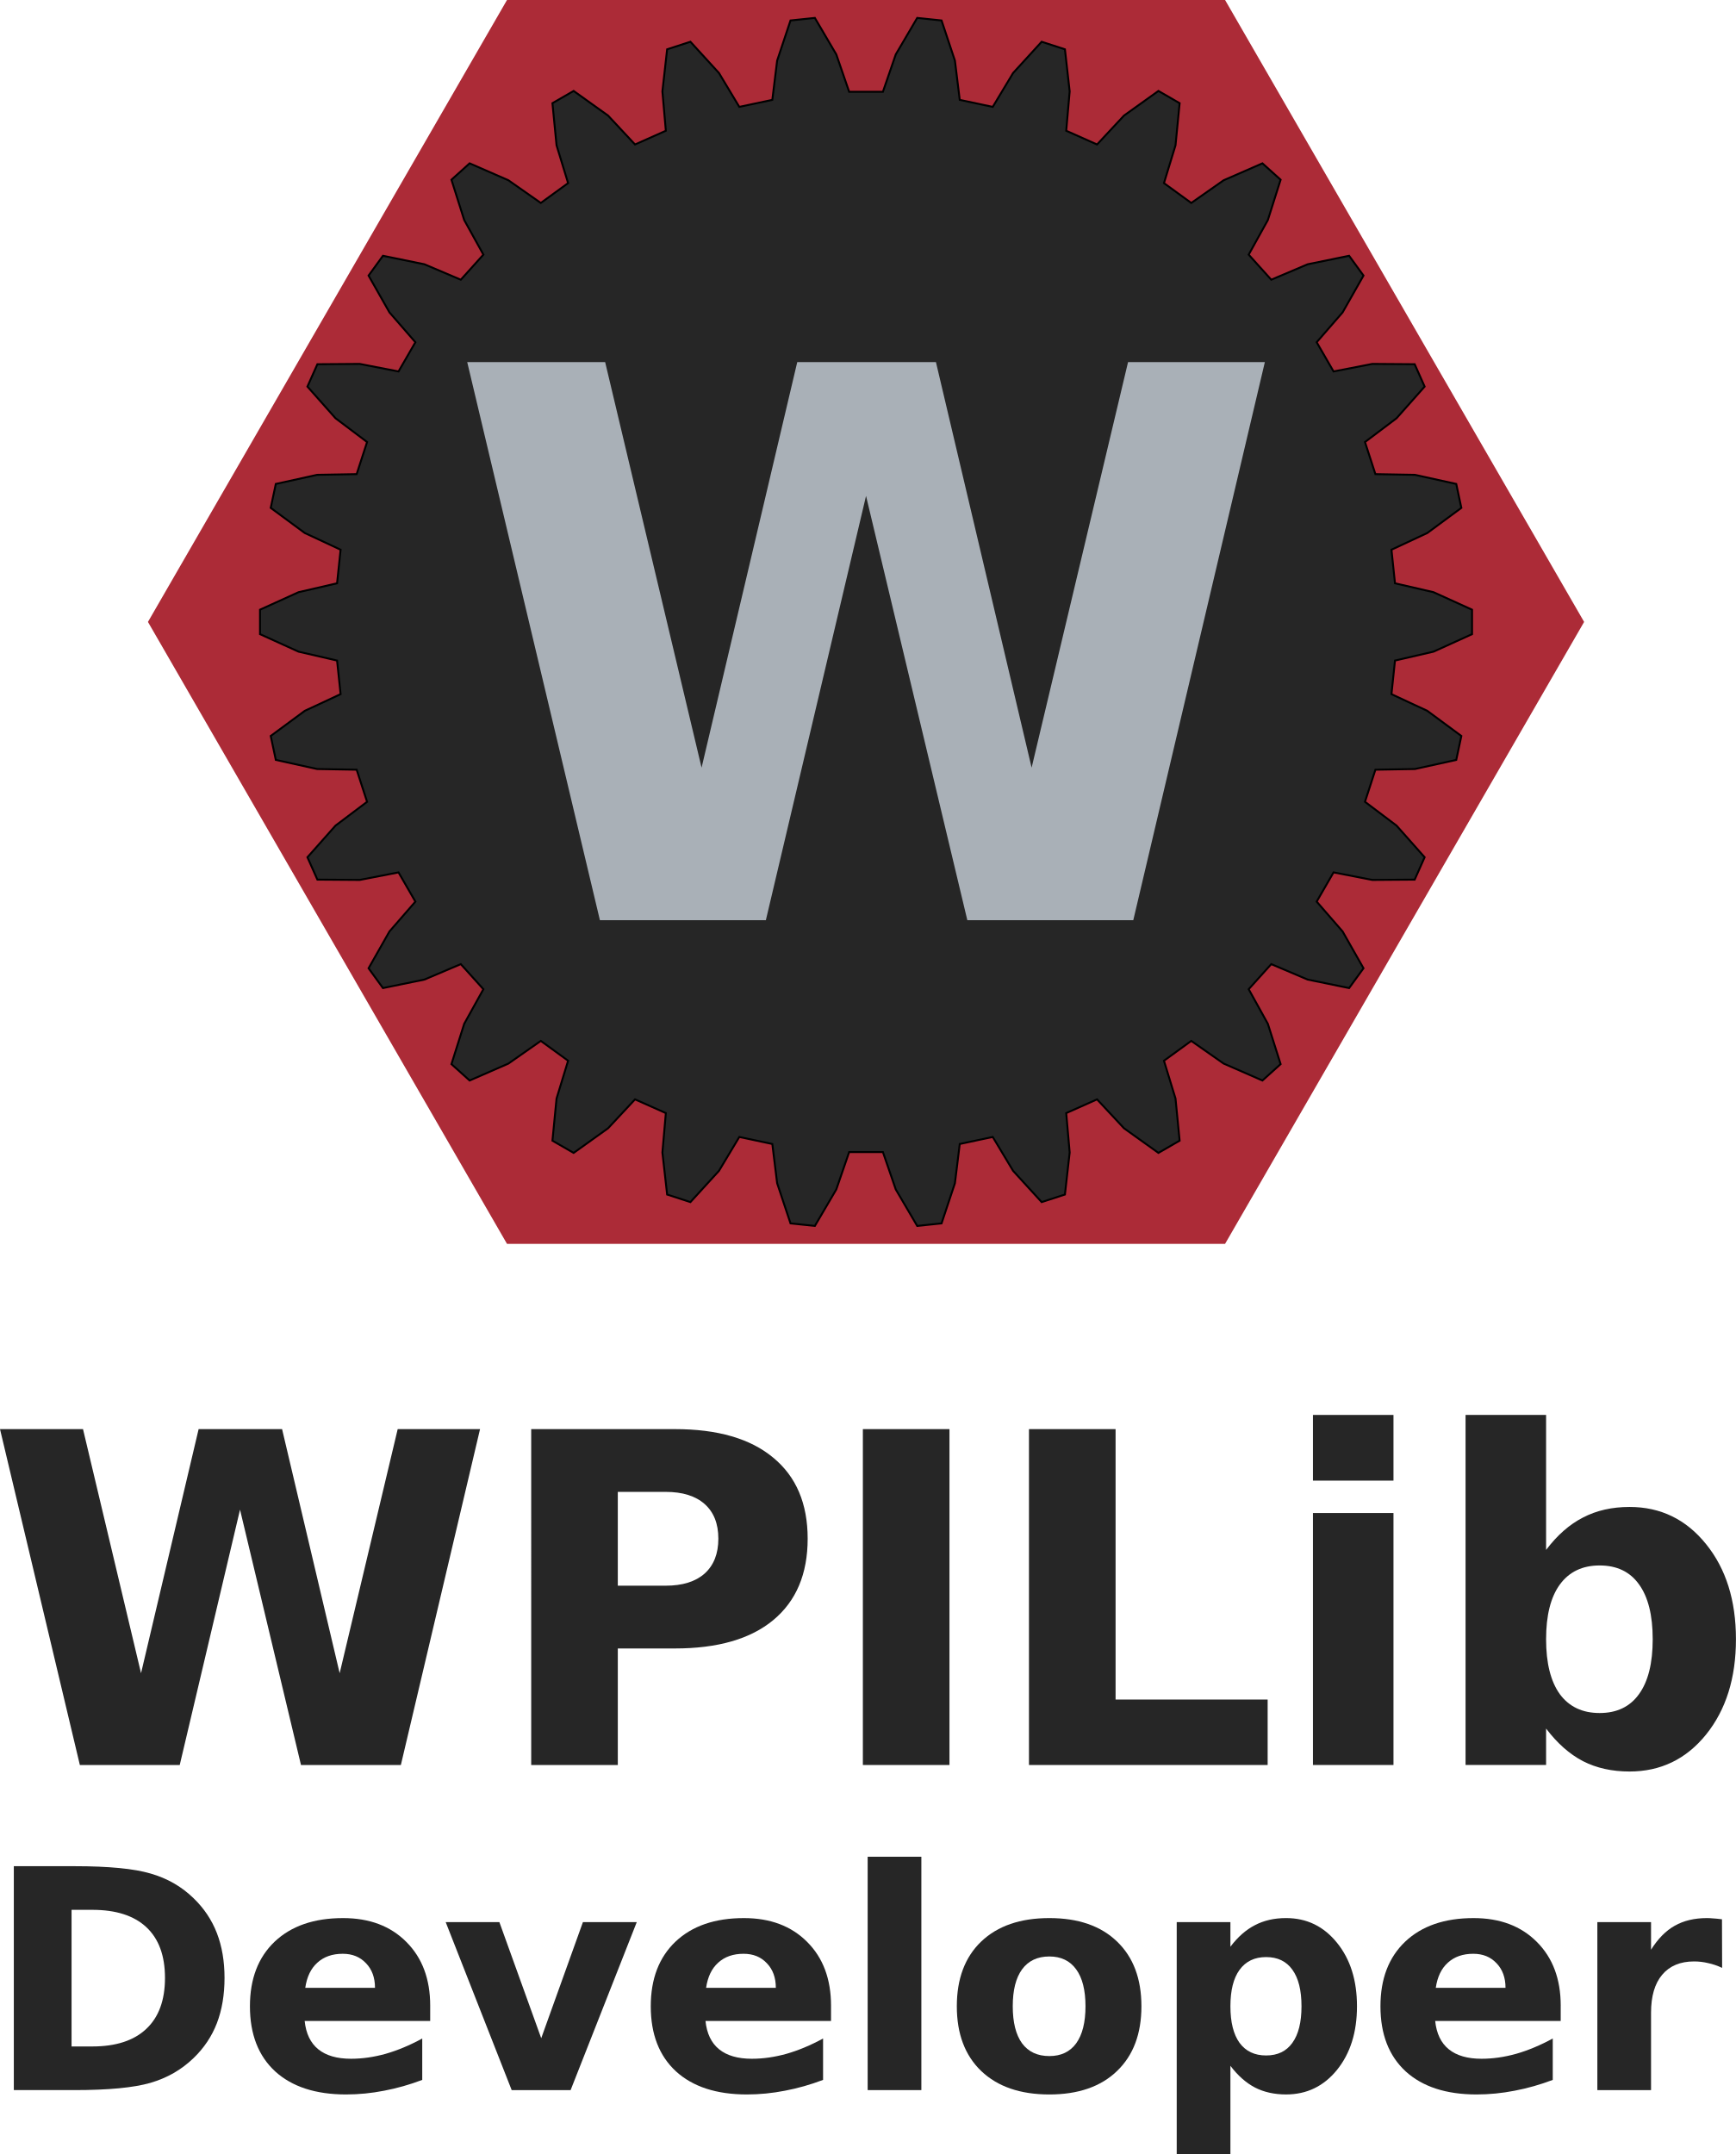
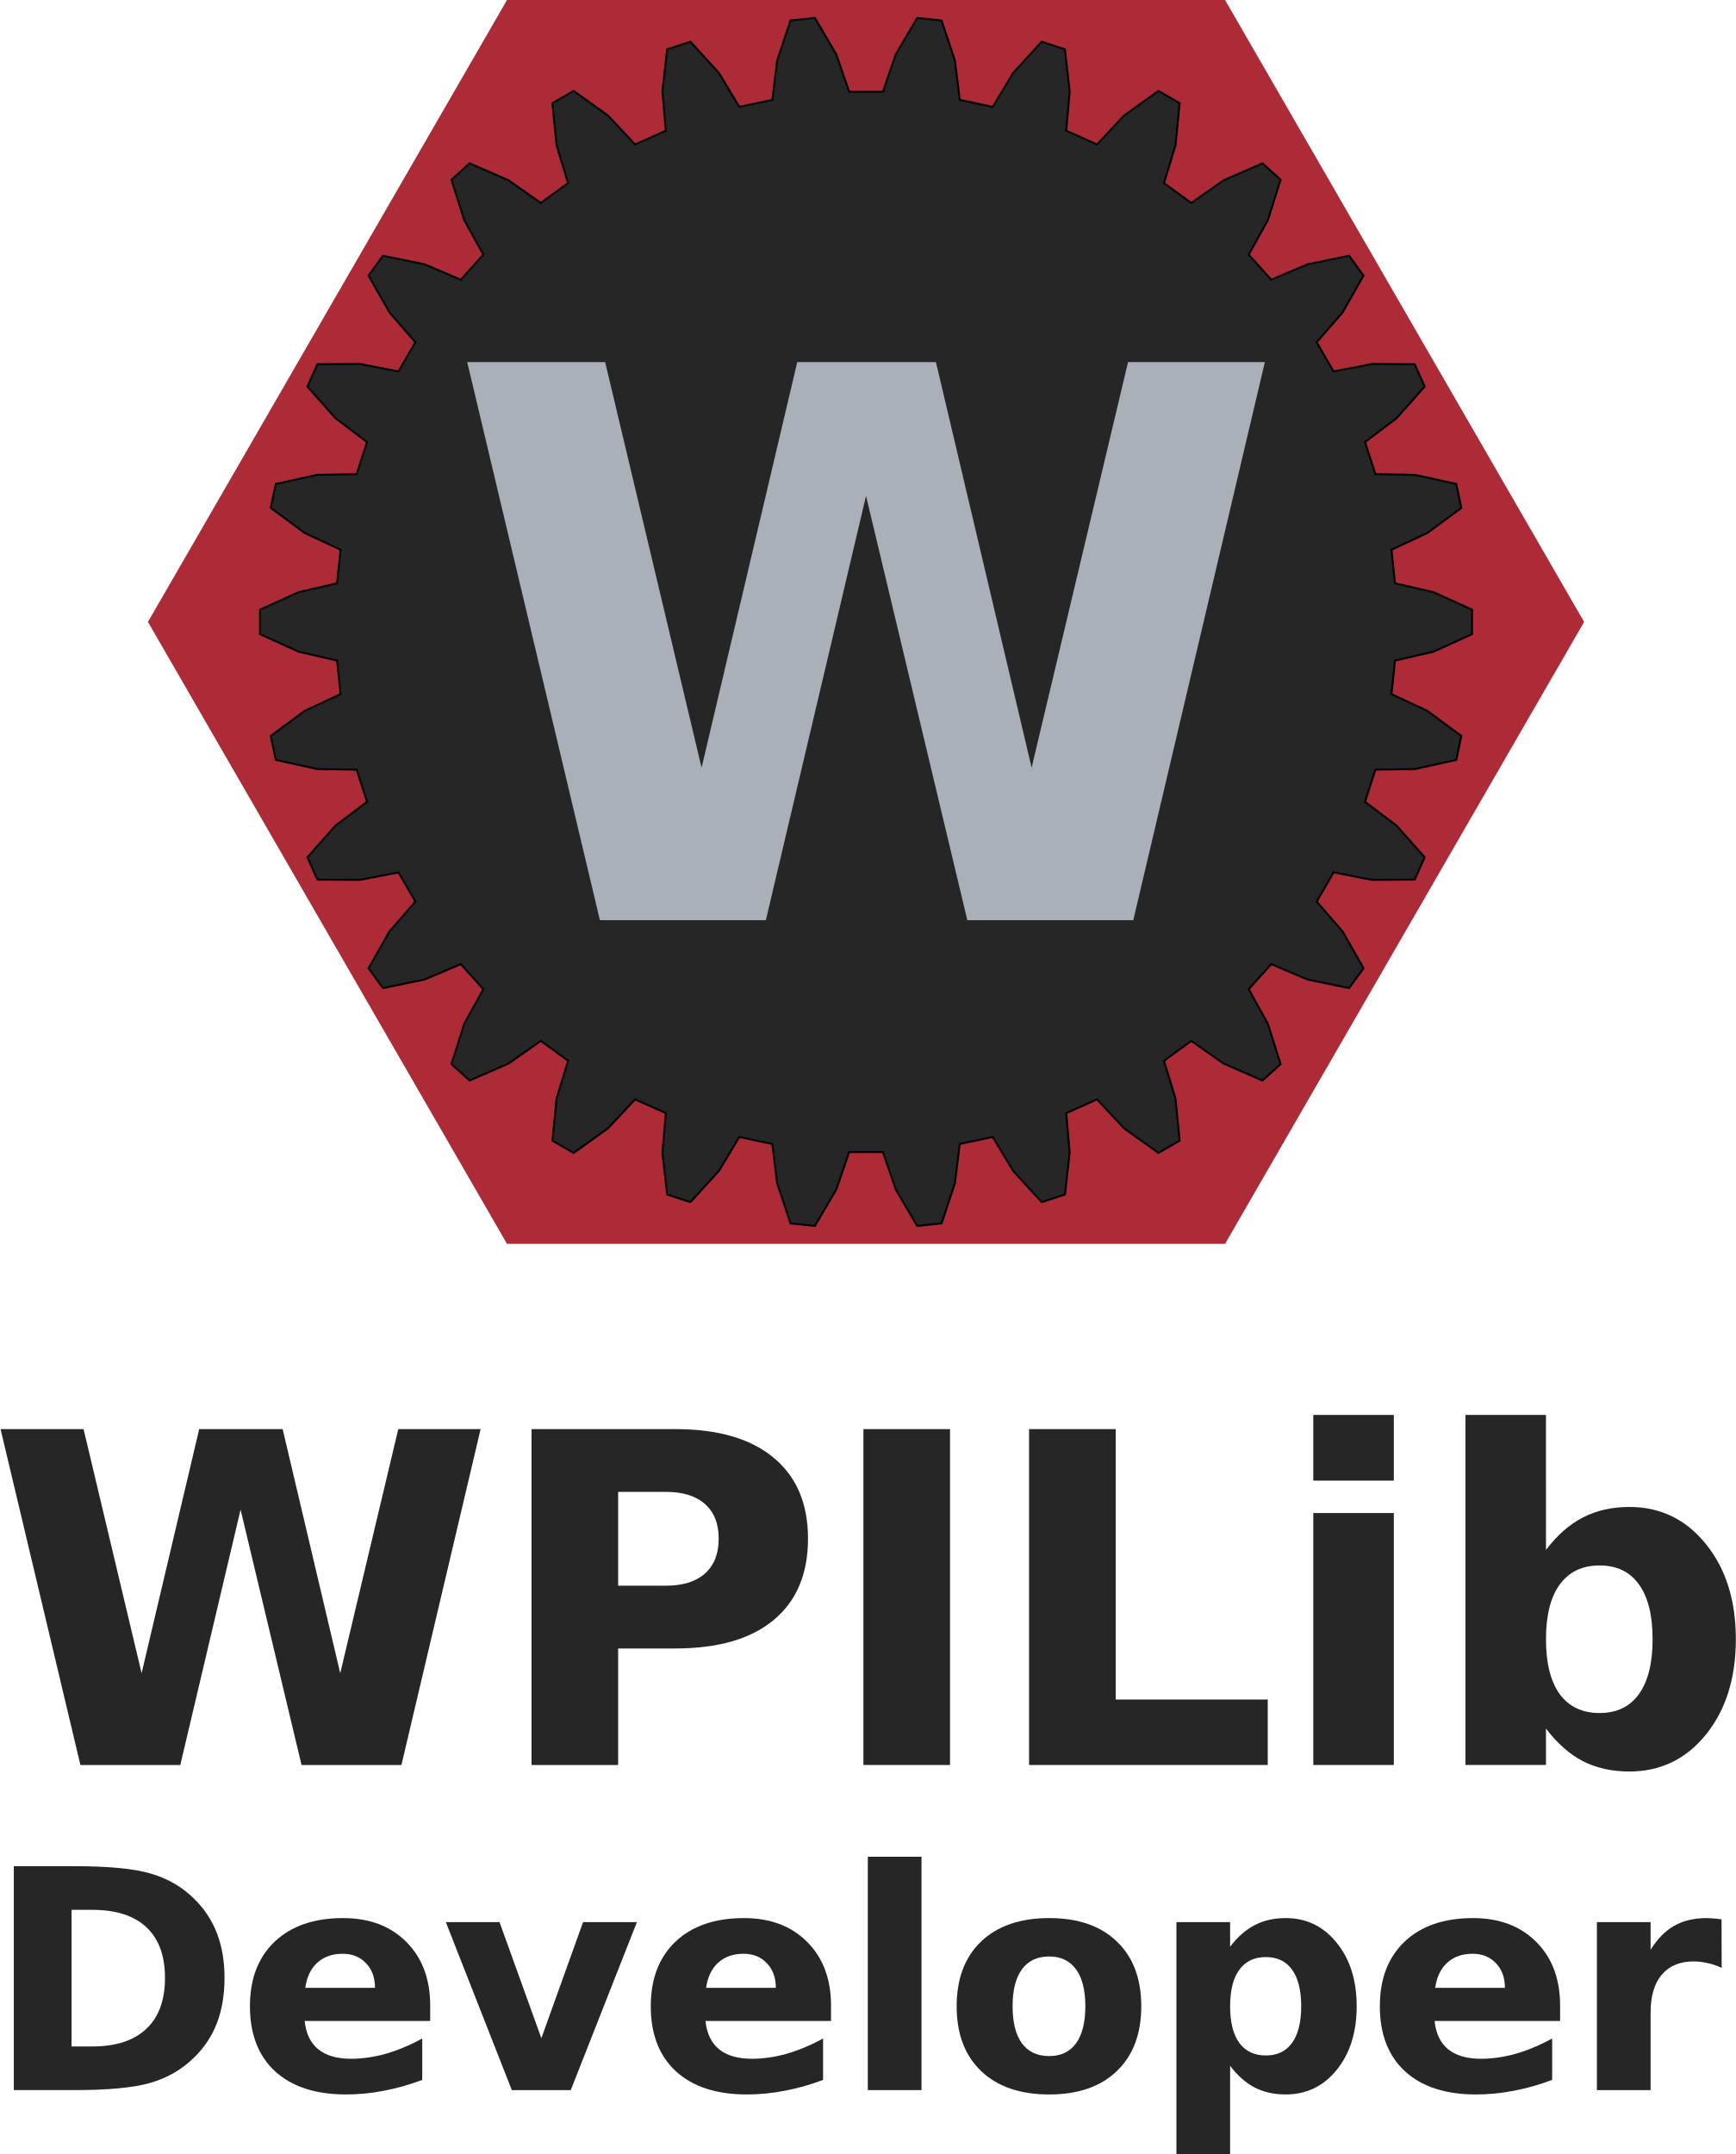
<svg xmlns="http://www.w3.org/2000/svg" width="904.336" height="1122.038" viewBox="0 0 239.272 296.872" version="1.1" id="svg8">
  <g style="display:inline" id="layer1" transform="translate(-7.912261,-2.389599)">
-     <path id="path32" d="m 176.769,173.82 -98.976,-10e-6 -49.488,-85.715 49.488,-85.715 98.976,4.9e-6 49.488,85.715 z" style="fill:#ac2b37;fill-opacity:1;stroke-width:0.278" />
+     <path d="m 176.769,173.82 -98.976,-10e-6 -49.488,-85.715 49.488,-85.715 98.976,4.9e-6 49.488,85.715 z" style="fill:#ac2b37;fill-opacity:1;stroke-width:0.278" id="path32" />
  </g>
  <g transform="translate(-7.912261,82.94368)" style="display:inline" id="layer2">
    <g transform="translate(127.2811,2.77148)" id="g848">
      <path d="m 72.908,-5.325 5.308,1.226 5.312,2.412 v 3.375 l -5.312,2.412 -5.308,1.226 -0.486,4.626 4.938,2.302 4.694,3.464 -0.702,3.301 -5.697,1.255 -5.447,0.095 -1.437,4.423 4.351,3.279 3.872,4.364 -1.373,3.083 -5.834,0.043 -5.348,-1.04 -2.325,4.028 3.574,4.112 2.88,5.074 -1.984,2.73 -5.715,-1.171 -5.015,-2.129 -3.112,3.456 2.641,4.765 1.762,5.561 -2.508,2.258 -5.347,-2.334 -4.463,-3.125 -3.763,2.734 1.593,5.21 0.567,5.806 -2.922,1.687 -4.745,-3.394 -3.716,-3.985 -4.249,1.892 0.475,5.427 -0.652,5.797 -3.209,1.043 -3.935,-4.307 -2.806,-4.67 -4.549,0.967 -0.664,5.407 -1.843,5.535 -3.356,0.353 -2.954,-5.031 -1.774,-5.151 h -4.651 l -1.774,5.151 -2.954,5.031 -3.356,-0.353 -1.843,-5.535 -0.664,-5.407 -4.549,-0.967 -2.806,4.67 -3.935,4.307 -3.209,-1.043 -0.652,-5.797 0.475,-5.427 -4.249,-1.892 -3.716,3.985 -4.745,3.394 -2.922,-1.687 0.567,-5.806 1.593,-5.21 -3.763,-2.734 -4.463,3.125 -5.347,2.334 -2.508,-2.258 1.762,-5.561 2.641,-4.765 -3.112,-3.456 -5.015,2.129 -5.715,1.171 -1.984,-2.73 2.88,-5.074 3.574,-4.112 -2.325,-4.028 -5.348,1.04 -5.834,-0.043 -1.373,-3.083 3.872,-4.364 4.351,-3.279 -1.437,-4.423 -5.447,-0.095 -5.697,-1.255 -0.702,-3.301 4.694,-3.464 4.938,-2.302 -0.486,-4.626 -5.308,-1.226 -5.312,-2.412 v -3.375 l 5.312,-2.412 5.308,-1.226 0.486,-4.626 -4.938,-2.302 -4.694,-3.464 0.702,-3.301 5.697,-1.255 5.447,-0.095 1.437,-4.423 -4.351,-3.279 -3.872,-4.364 1.373,-3.083 5.834,-0.043 5.348,1.04 2.325,-4.028 -3.574,-4.112 -2.88,-5.074 1.984,-2.73 5.715,1.171 5.015,2.129 3.112,-3.456 -2.641,-4.765 -1.762,-5.561 2.508,-2.258 5.347,2.334 4.463,3.125 3.763,-2.734 -1.593,-5.21 -0.567,-5.806 2.922,-1.687 4.745,3.394 3.716,3.985 4.249,-1.892 -0.475,-5.427 0.652,-5.797 3.209,-1.043 3.935,4.307 2.806,4.67 4.549,-0.967 0.664,-5.407 1.843,-5.535 3.356,-0.353 2.954,5.031 1.774,5.151 h 4.651 l 1.774,-5.151 2.954,-5.031 3.356,0.353 1.843,5.535 0.664,5.407 4.549,0.967 2.806,-4.67 3.935,-4.307 3.209,1.043 0.652,5.797 -0.475,5.427 4.249,1.892 3.716,-3.985 4.745,-3.394 2.922,1.687 -0.567,5.806 -1.593,5.21 3.763,2.734 4.463,-3.125 5.347,-2.334 2.508,2.258 -1.762,5.561 -2.641,4.765 3.112,3.456 5.015,-2.129 5.715,-1.171 1.984,2.73 -2.88,5.074 -3.574,4.112 2.325,4.028 5.348,-1.04 5.834,0.043 1.373,3.083 -3.872,4.364 -4.351,3.279 1.437,4.423 5.447,0.095 5.697,1.255 0.702,3.301 -4.694,3.464 -4.938,2.302 z" style="fill:#262626;fill-opacity:1;stroke:#000000;stroke-width:0.265" id="path844" />
    </g>
  </g>
  <g style="display:inline" transform="translate(-1.566963,102.6187)" id="layer3">
-     <g id="text4529" style="font-style:normal;font-variant:normal;font-weight:normal;font-stretch:normal;font-size:25.4px;line-height:125%;font-family:sans-serif;-inkscape-font-specification:sans-serif;letter-spacing:0px;word-spacing:0px;fill:#000000;fill-opacity:1;stroke:none;stroke-width:0.265px;stroke-linecap:butt;stroke-linejoin:miter;stroke-opacity:1" aria-label="WPILib">
-       <path id="path36" style="font-style:normal;font-variant:normal;font-weight:bold;font-stretch:normal;font-size:63.5px;line-height:100%;font-family:'DejaVu Sans';-inkscape-font-specification:'DejaVu Sans Bold';text-align:center;letter-spacing:-0.794px;text-anchor:middle;fill:#262626;fill-opacity:1;stroke-width:0.265px" d="M 1.567,94.347 H 13.008 l 7.999,33.641 7.937,-33.641 h 11.503 l 7.937,33.641 7.999,-33.641 H 67.733 L 56.819,140.639 H 43.053 L 34.65,105.447 26.341,140.639 H 12.574 Z" />
-       <path id="path38" style="font-style:normal;font-variant:normal;font-weight:bold;font-stretch:normal;font-size:63.5px;line-height:100%;font-family:'DejaVu Sans';-inkscape-font-specification:'DejaVu Sans Bold';text-align:center;letter-spacing:-0.794px;text-anchor:middle;fill:#262626;fill-opacity:1;stroke-width:0.265px" d="m 74.784,94.347 h 19.813 q 8.837,0 13.55,3.938 4.744,3.907 4.744,11.162 0,7.286 -4.744,11.224 -4.713,3.907 -13.55,3.907 h -7.875 v 16.061 h -11.937 z m 11.937,8.651 v 12.929 h 6.604 q 3.473,0 5.364,-1.674 1.891,-1.705 1.891,-4.806 0,-3.101 -1.891,-4.775 -1.891,-1.674 -5.364,-1.674 z" />
-       <path id="path40" style="font-style:normal;font-variant:normal;font-weight:bold;font-stretch:normal;font-size:63.5px;line-height:100%;font-family:'DejaVu Sans';-inkscape-font-specification:'DejaVu Sans Bold';text-align:center;letter-spacing:-0.794px;text-anchor:middle;fill:#262626;fill-opacity:1;stroke-width:0.265px" d="m 120.499,94.347 h 11.937 v 46.292 h -11.937 z" />
-       <path id="path42" style="font-style:normal;font-variant:normal;font-weight:bold;font-stretch:normal;font-size:63.5px;line-height:100%;font-family:'DejaVu Sans';-inkscape-font-specification:'DejaVu Sans Bold';text-align:center;letter-spacing:-0.794px;text-anchor:middle;fill:#262626;fill-opacity:1;stroke-width:0.265px" d="m 143.394,94.347 h 11.937 v 37.269 h 20.96 v 9.023 h -32.897 z" />
-       <path id="path44" style="font-style:normal;font-variant:normal;font-weight:bold;font-stretch:normal;font-size:63.5px;line-height:100%;font-family:'DejaVu Sans';-inkscape-font-specification:'DejaVu Sans Bold';text-align:center;letter-spacing:-0.794px;text-anchor:middle;fill:#262626;fill-opacity:1;stroke-width:0.265px" d="m 182.535,105.912 h 11.1 v 34.726 h -11.1 z m 0,-13.519 h 11.1 v 9.054 h -11.1 z" />
-       <path id="path46" style="font-style:normal;font-variant:normal;font-weight:bold;font-stretch:normal;font-size:63.5px;line-height:100%;font-family:'DejaVu Sans';-inkscape-font-specification:'DejaVu Sans Bold';text-align:center;letter-spacing:-0.794px;text-anchor:middle;fill:#262626;fill-opacity:1;stroke-width:0.265px" d="m 222.049,133.476 q 3.566,0 5.426,-2.604 1.891,-2.604 1.891,-7.565 0,-4.961 -1.891,-7.565 -1.86,-2.604 -5.426,-2.604 -3.566,0 -5.488,2.635 -1.891,2.604 -1.891,7.534 0,4.93 1.891,7.565 1.922,2.604 5.488,2.604 z m -7.379,-22.479 q 2.294,-3.039 5.085,-4.465 2.791,-1.457 6.418,-1.457 6.418,0 10.542,5.116 4.124,5.085 4.124,13.115 0,8.03 -4.124,13.146 -4.124,5.085 -10.542,5.085 -3.628,0 -6.418,-1.426 -2.791,-1.457 -5.085,-4.496 v 5.023 H 203.57 V 92.394 h 11.1 z" />
+     <g style="font-style:normal;font-variant:normal;font-weight:normal;font-stretch:normal;font-size:25.4px;line-height:125%;font-family:sans-serif;-inkscape-font-specification:sans-serif;letter-spacing:0px;word-spacing:0px;fill:#000000;fill-opacity:1;stroke:none;stroke-width:0.265px;stroke-linecap:butt;stroke-linejoin:miter;stroke-opacity:1" id="text4529" aria-label="WPILib">
+       <path id="path36" style="font-style:normal;font-variant:normal;font-weight:bold;font-stretch:normal;font-size:63.5px;line-height:100%;font-family:'DejaVu Sans';-inkscape-font-specification:'DejaVu Sans Bold';text-align:center;letter-spacing:-0.794px;text-anchor:middle;fill:#262626;fill-opacity:1;stroke-width:0.265px" d="M 1.644,94.347 H 13.086 L 21.085,127.988 29.023,94.347 H 40.526 L 48.463,127.988 56.463,94.347 H 67.811 L 56.897,140.639 h -13.767 l -8.403,-35.192 -8.31,35.192 h -13.767 z" />
+       <path id="path38" style="font-style:normal;font-variant:normal;font-weight:bold;font-stretch:normal;font-size:63.5px;line-height:100%;font-family:'DejaVu Sans';-inkscape-font-specification:'DejaVu Sans Bold';text-align:center;letter-spacing:-0.794px;text-anchor:middle;fill:#262626;fill-opacity:1;stroke-width:0.265px" d="M 74.831,94.347 H 94.643 q 8.837,0 13.55,3.938 4.744,3.907 4.744,11.162 0,7.286 -4.744,11.224 -4.713,3.907 -13.55,3.907 h -7.875 v 16.061 H 74.831 Z m 11.937,8.651 v 12.929 h 6.604 q 3.473,0 5.364,-1.674 1.891,-1.705 1.891,-4.806 0,-3.101 -1.891,-4.775 -1.891,-1.674 -5.364,-1.674 z" />
+       <path id="path40" style="font-style:normal;font-variant:normal;font-weight:bold;font-stretch:normal;font-size:63.5px;line-height:100%;font-family:'DejaVu Sans';-inkscape-font-specification:'DejaVu Sans Bold';text-align:center;letter-spacing:-0.794px;text-anchor:middle;fill:#262626;fill-opacity:1;stroke-width:0.265px" d="m 120.576,94.347 h 11.937 v 46.292 h -11.937 z" />
+       <path id="path42" style="font-style:normal;font-variant:normal;font-weight:bold;font-stretch:normal;font-size:63.5px;line-height:100%;font-family:'DejaVu Sans';-inkscape-font-specification:'DejaVu Sans Bold';text-align:center;letter-spacing:-0.794px;text-anchor:middle;fill:#262626;fill-opacity:1;stroke-width:0.265px" d="m 143.409,94.347 h 11.937 v 37.269 h 20.96 v 9.023 h -32.897 z" />
+       <path id="path44" style="font-style:normal;font-variant:normal;font-weight:bold;font-stretch:normal;font-size:63.5px;line-height:100%;font-family:'DejaVu Sans';-inkscape-font-specification:'DejaVu Sans Bold';text-align:center;letter-spacing:-0.794px;text-anchor:middle;fill:#262626;fill-opacity:1;stroke-width:0.265px" d="m 182.582,105.912 h 11.1 v 34.727 h -11.1 z m 0,-13.519 h 11.1 v 9.054 h -11.1 z" />
+       <path id="path46" style="font-style:normal;font-variant:normal;font-weight:bold;font-stretch:normal;font-size:63.5px;line-height:100%;font-family:'DejaVu Sans';-inkscape-font-specification:'DejaVu Sans Bold';text-align:center;letter-spacing:-0.794px;text-anchor:middle;fill:#262626;fill-opacity:1;stroke-width:0.265px" d="m 222.034,133.476 q 3.566,0 5.426,-2.604 1.891,-2.604 1.891,-7.565 0,-4.961 -1.891,-7.565 -1.86,-2.604 -5.426,-2.604 -3.566,0 -5.488,2.635 -1.891,2.604 -1.891,7.534 0,4.93 1.891,7.565 1.922,2.604 5.488,2.604 z m -7.379,-22.479 q 2.294,-3.039 5.085,-4.465 2.791,-1.457 6.418,-1.457 6.418,0 10.542,5.116 4.124,5.085 4.124,13.115 0,8.031 -4.124,13.146 -4.124,5.085 -10.542,5.085 -3.628,0 -6.418,-1.426 -2.791,-1.457 -5.085,-4.496 v 5.023 H 203.554 V 92.394 h 11.1 z" />
    </g>
    <g id="g7" style="display:inline" transform="translate(15.61484,-122.2923)">
      <path id="path4489" style="font-weight:bold;fill:#a9b0b7;fill-opacity:1;stroke-width:1.099px" d="M 50.35,69.576 H 69.361 L 82.653,125.475 95.841,69.576 h 19.114 l 13.189,55.898 13.292,-55.898 h 18.856 l -18.135,76.918 h -22.875 L 105.321,88.02 91.514,146.494 H 68.639 Z" />
    </g>
-     <g id="text19" style="font-style:normal;font-variant:normal;font-weight:normal;font-stretch:normal;font-size:25.4px;line-height:125%;font-family:sans-serif;-inkscape-font-specification:sans-serif;letter-spacing:0px;word-spacing:0px;fill:#000000;fill-opacity:1;stroke:none;stroke-width:0.265px;stroke-linecap:butt;stroke-linejoin:miter;stroke-opacity:1" />
-     <g id="text29" style="font-style:normal;font-variant:normal;font-weight:normal;font-stretch:normal;font-size:25.4px;line-height:125%;font-family:sans-serif;-inkscape-font-specification:sans-serif;letter-spacing:0px;word-spacing:0px;fill:#000000;fill-opacity:1;stroke:none;stroke-width:0.265px;stroke-linecap:butt;stroke-linejoin:miter;stroke-opacity:1" />
-     <g id="text35" style="font-style:normal;font-variant:normal;font-weight:normal;font-stretch:normal;font-size:25.4px;line-height:125%;font-family:sans-serif;-inkscape-font-specification:sans-serif;letter-spacing:0px;word-spacing:0px;fill:#000000;fill-opacity:1;stroke:none;stroke-width:0.265px;stroke-linecap:butt;stroke-linejoin:miter;stroke-opacity:1" />
-     <g id="text52" style="font-style:normal;font-variant:normal;font-weight:bold;font-stretch:normal;font-size:25.4px;line-height:125%;font-family:sans-serif;-inkscape-font-specification:'sans-serif Bold';letter-spacing:0px;word-spacing:0px;fill:#000000;fill-opacity:1;stroke:none;stroke-width:0.265px;stroke-linecap:butt;stroke-linejoin:miter;stroke-opacity:1" />
-     <g id="flowRoot66" style="font-style:normal;font-variant:normal;font-weight:normal;font-stretch:normal;font-size:96px;line-height:125%;font-family:sans-serif;-inkscape-font-specification:sans-serif;letter-spacing:0px;word-spacing:0px;fill:#000000;fill-opacity:1;stroke:none;stroke-width:1px;stroke-linecap:butt;stroke-linejoin:miter;stroke-opacity:1" />
-     <g id="text4514" style="font-style:normal;font-variant:normal;font-weight:normal;font-stretch:normal;font-size:25.4px;line-height:125%;font-family:sans-serif;-inkscape-font-specification:sans-serif;letter-spacing:0px;word-spacing:0px;fill:#000000;fill-opacity:1;stroke:none;stroke-width:0.265px;stroke-linecap:butt;stroke-linejoin:miter;stroke-opacity:1" />
-     <g id="text4518" style="font-style:normal;font-variant:normal;font-weight:normal;font-stretch:normal;font-size:25.4px;line-height:125%;font-family:sans-serif;-inkscape-font-specification:sans-serif;letter-spacing:0px;word-spacing:0px;fill:#000000;fill-opacity:1;stroke:none;stroke-width:0.265px;stroke-linecap:butt;stroke-linejoin:miter;stroke-opacity:1" aria-label="Developer">
-       <path id="path55" style="font-weight:bold;font-size:42.333px;letter-spacing:-0.529px;fill:#262626;fill-opacity:1;stroke-width:0.265px" d="m 11.43,160.601 v 18.831 h 2.853 q 4.878,0 7.441,-2.418 2.584,-2.418 2.584,-7.028 0,-4.589 -2.563,-6.987 -2.563,-2.398 -7.462,-2.398 z m -7.958,-6.015 h 8.392 q 7.028,0 10.459,1.013 3.452,0.992 5.912,3.39 2.17,2.088 3.225,4.816 1.054,2.729 1.054,6.18 0,3.493 -1.054,6.242 -1.054,2.729 -3.225,4.816 -2.48,2.398 -5.953,3.411 -3.473,0.992 -10.418,0.992 H 3.472 Z" />
-       <path id="path57" style="font-weight:bold;font-size:42.333px;letter-spacing:-0.529px;fill:#262626;fill-opacity:1;stroke-width:0.265px" d="m 60.861,173.81 v 2.108 h -17.301 q 0.269,2.604 1.881,3.907 1.612,1.302 4.506,1.302 2.336,0 4.775,-0.682 2.46,-0.703 5.044,-2.108 v 5.705 q -2.625,0.992 -5.25,1.488 -2.625,0.517 -5.25,0.517 -6.284,0 -9.777,-3.183 -3.473,-3.204 -3.473,-8.971 0,-5.664 3.411,-8.909 3.431,-3.245 9.426,-3.245 5.457,0 8.723,3.287 3.287,3.287 3.287,8.785 z m -7.607,-2.46 q 0,-2.108 -1.24,-3.39 -1.22,-1.302 -3.204,-1.302 -2.15,0 -3.493,1.22 -1.344,1.199 -1.674,3.473 z" />
-       <path id="path59" style="font-weight:bold;font-size:42.333px;letter-spacing:-0.529px;fill:#262626;fill-opacity:1;stroke-width:0.265px" d="m 62.999,162.296 h 7.4 l 5.767,15.999 5.746,-15.999 h 7.421 l -9.116,23.151 h -8.124 z" />
-       <path id="path61" style="font-weight:bold;font-size:42.333px;letter-spacing:-0.529px;fill:#262626;fill-opacity:1;stroke-width:0.265px" d="m 116.11,173.81 v 2.108 H 98.808 q 0.269,2.604 1.881,3.907 1.612,1.302 4.506,1.302 2.336,0 4.775,-0.682 2.46,-0.703 5.044,-2.108 v 5.705 q -2.625,0.992 -5.25,1.488 -2.625,0.517 -5.25,0.517 -6.284,0 -9.777,-3.183 -3.473,-3.204 -3.473,-8.971 0,-5.664 3.411,-8.909 3.431,-3.245 9.426,-3.245 5.457,0 8.723,3.287 3.287,3.287 3.287,8.785 z m -7.607,-2.46 q 0,-2.108 -1.24,-3.39 -1.22,-1.302 -3.204,-1.302 -2.15,0 -3.493,1.22 -1.344,1.199 -1.674,3.473 z" />
-       <path id="path63" style="font-weight:bold;font-size:42.333px;letter-spacing:-0.529px;fill:#262626;fill-opacity:1;stroke-width:0.265px" d="m 121.161,153.284 h 7.4 v 32.163 h -7.4 z" />
-       <path id="path65" style="font-weight:bold;font-size:42.333px;letter-spacing:-0.529px;fill:#262626;fill-opacity:1;stroke-width:0.265px" d="m 146.202,167.03 q -2.46,0 -3.762,1.778 -1.282,1.757 -1.282,5.085 0,3.328 1.282,5.106 1.302,1.757 3.762,1.757 2.418,0 3.7,-1.757 1.282,-1.778 1.282,-5.106 0,-3.328 -1.282,-5.085 -1.282,-1.778 -3.7,-1.778 z m 0,-5.292 q 5.974,0 9.322,3.225 3.369,3.225 3.369,8.93 0,5.705 -3.369,8.93 -3.349,3.225 -9.322,3.225 -5.994,0 -9.384,-3.225 -3.369,-3.225 -3.369,-8.93 0,-5.705 3.369,-8.93 3.39,-3.225 9.384,-3.225 z" />
-       <path id="path67" style="font-weight:bold;font-size:42.333px;letter-spacing:-0.529px;fill:#262626;fill-opacity:1;stroke-width:0.265px" d="m 171.159,182.099 v 12.154 h -7.4 V 162.296 h 7.4 v 3.39 q 1.53,-2.026 3.39,-2.977 1.86,-0.972 4.279,-0.972 4.279,0 7.028,3.411 2.749,3.39 2.749,8.744 0,5.354 -2.749,8.764 -2.749,3.39 -7.028,3.39 -2.418,0 -4.279,-0.951 -1.86,-0.972 -3.39,-2.997 z m 4.92,-14.986 q -2.377,0 -3.659,1.757 -1.261,1.736 -1.261,5.023 0,3.287 1.261,5.044 1.282,1.736 3.659,1.736 2.377,0 3.617,-1.736 1.261,-1.736 1.261,-5.044 0,-3.307 -1.261,-5.044 -1.24,-1.736 -3.617,-1.736 z" />
-       <path id="path69" style="font-weight:bold;font-size:42.333px;letter-spacing:-0.529px;fill:#262626;fill-opacity:1;stroke-width:0.265px" d="m 216.684,173.81 v 2.108 h -17.301 q 0.269,2.604 1.881,3.907 1.612,1.302 4.506,1.302 2.336,0 4.775,-0.682 2.46,-0.703 5.044,-2.108 v 5.705 q -2.625,0.992 -5.25,1.488 -2.625,0.517 -5.25,0.517 -6.284,0 -9.777,-3.183 -3.473,-3.204 -3.473,-8.971 0,-5.664 3.411,-8.909 3.431,-3.245 9.426,-3.245 5.457,0 8.723,3.287 3.287,3.287 3.287,8.785 z m -7.607,-2.46 q 0,-2.108 -1.24,-3.39 -1.22,-1.302 -3.204,-1.302 -2.15,0 -3.493,1.22 -1.344,1.199 -1.674,3.473 z" />
-       <path id="path71" style="font-weight:bold;font-size:42.333px;letter-spacing:-0.529px;fill:#262626;fill-opacity:1;stroke-width:0.265px" d="m 238.934,168.601 q -0.972,-0.455 -1.943,-0.661 -0.951,-0.227 -1.922,-0.227 -2.853,0 -4.403,1.84 -1.53,1.819 -1.53,5.23 v 10.666 h -7.4 V 162.296 h 7.4 v 3.803 q 1.426,-2.274 3.266,-3.307 1.86,-1.054 4.444,-1.054 0.372,0 0.806,0.041 0.434,0.021 1.261,0.124 z" />
+     <g style="font-style:normal;font-variant:normal;font-weight:normal;font-stretch:normal;font-size:25.4px;line-height:125%;font-family:sans-serif;-inkscape-font-specification:sans-serif;letter-spacing:0px;word-spacing:0px;fill:#000000;fill-opacity:1;stroke:none;stroke-width:0.265px;stroke-linecap:butt;stroke-linejoin:miter;stroke-opacity:1" id="text19" />
+     <g style="font-style:normal;font-variant:normal;font-weight:normal;font-stretch:normal;font-size:25.4px;line-height:125%;font-family:sans-serif;-inkscape-font-specification:sans-serif;letter-spacing:0px;word-spacing:0px;fill:#000000;fill-opacity:1;stroke:none;stroke-width:0.265px;stroke-linecap:butt;stroke-linejoin:miter;stroke-opacity:1" id="text29" />
+     <g style="font-style:normal;font-variant:normal;font-weight:normal;font-stretch:normal;font-size:25.4px;line-height:125%;font-family:sans-serif;-inkscape-font-specification:sans-serif;letter-spacing:0px;word-spacing:0px;fill:#000000;fill-opacity:1;stroke:none;stroke-width:0.265px;stroke-linecap:butt;stroke-linejoin:miter;stroke-opacity:1" id="text35" />
+     <g style="font-style:normal;font-variant:normal;font-weight:bold;font-stretch:normal;font-size:25.4px;line-height:125%;font-family:sans-serif;-inkscape-font-specification:'sans-serif Bold';letter-spacing:0px;word-spacing:0px;fill:#000000;fill-opacity:1;stroke:none;stroke-width:0.265px;stroke-linecap:butt;stroke-linejoin:miter;stroke-opacity:1" id="text52" />
+     <g style="font-style:normal;font-variant:normal;font-weight:normal;font-stretch:normal;font-size:96px;line-height:125%;font-family:sans-serif;-inkscape-font-specification:sans-serif;letter-spacing:0px;word-spacing:0px;fill:#000000;fill-opacity:1;stroke:none;stroke-width:1px;stroke-linecap:butt;stroke-linejoin:miter;stroke-opacity:1" id="flowRoot66" />
+     <g style="font-style:normal;font-variant:normal;font-weight:normal;font-stretch:normal;font-size:25.4px;line-height:125%;font-family:sans-serif;-inkscape-font-specification:sans-serif;letter-spacing:0px;word-spacing:0px;fill:#000000;fill-opacity:1;stroke:none;stroke-width:0.265px;stroke-linecap:butt;stroke-linejoin:miter;stroke-opacity:1" id="text4514" />
+     <g style="font-style:normal;font-variant:normal;font-weight:normal;font-stretch:normal;font-size:25.4px;line-height:125%;font-family:sans-serif;-inkscape-font-specification:sans-serif;letter-spacing:0px;word-spacing:0px;fill:#000000;fill-opacity:1;stroke:none;stroke-width:0.265px;stroke-linecap:butt;stroke-linejoin:miter;stroke-opacity:1" id="text4518" aria-label="Developer">
+       <path id="path55" style="font-weight:bold;font-size:42.333px;letter-spacing:-0.529px;fill:#262626;fill-opacity:1;stroke-width:0.265px" d="m 11.43,160.601 v 18.831 h 2.853 q 4.878,0 7.441,-2.418 2.584,-2.418 2.584,-7.028 0,-4.589 -2.563,-6.987 -2.563,-2.398 -7.462,-2.398 z m -7.958,-6.015 h 8.392 q 7.028,0 10.459,1.013 3.452,0.992 5.912,3.39 2.17,2.088 3.225,4.816 1.054,2.728 1.054,6.18 0,3.493 -1.054,6.242 -1.054,2.729 -3.225,4.816 -2.48,2.398 -5.953,3.411 -3.473,0.992 -10.418,0.992 H 3.472 Z" />
+       <path id="path57" style="font-weight:bold;font-size:42.333px;letter-spacing:-0.529px;fill:#262626;fill-opacity:1;stroke-width:0.265px" d="m 60.861,173.81 v 2.108 H 43.56 q 0.269,2.604 1.881,3.907 1.612,1.302 4.506,1.302 2.336,0 4.775,-0.682 2.46,-0.703 5.044,-2.108 v 5.705 q -2.625,0.992 -5.25,1.488 -2.625,0.517 -5.25,0.517 -6.284,0 -9.777,-3.183 -3.473,-3.204 -3.473,-8.971 0,-5.664 3.411,-8.909 3.431,-3.245 9.426,-3.245 5.457,0 8.723,3.287 3.287,3.287 3.287,8.785 z m -7.607,-2.46 q 0,-2.108 -1.24,-3.39 -1.22,-1.302 -3.204,-1.302 -2.15,0 -3.493,1.22 -1.344,1.199 -1.674,3.473 z" />
+       <path id="path59" style="font-weight:bold;font-size:42.333px;letter-spacing:-0.529px;fill:#262626;fill-opacity:1;stroke-width:0.265px" d="m 63.019,162.296 h 7.4 l 5.767,15.999 5.746,-15.999 h 7.421 l -9.116,23.151 h -8.124 z" />
+       <path id="path61" style="font-weight:bold;font-size:42.333px;letter-spacing:-0.529px;fill:#262626;fill-opacity:1;stroke-width:0.265px" d="m 116.109,173.81 v 2.108 H 98.808 q 0.269,2.604 1.881,3.907 1.612,1.302 4.506,1.302 2.336,0 4.775,-0.682 2.46,-0.703 5.044,-2.108 v 5.705 q -2.625,0.992 -5.25,1.488 -2.625,0.517 -5.25,0.517 -6.284,0 -9.777,-3.183 -3.473,-3.204 -3.473,-8.971 0,-5.664 3.411,-8.909 3.431,-3.245 9.426,-3.245 5.457,0 8.723,3.287 3.287,3.287 3.287,8.785 z m -7.607,-2.46 q 0,-2.108 -1.24,-3.39 -1.22,-1.302 -3.204,-1.302 -2.15,0 -3.493,1.22 -1.344,1.199 -1.674,3.473 z" />
+       <path id="path63" style="font-weight:bold;font-size:42.333px;letter-spacing:-0.529px;fill:#262626;fill-opacity:1;stroke-width:0.265px" d="m 121.182,153.284 h 7.4 v 32.163 h -7.4 z" />
+       <path id="path65" style="font-weight:bold;font-size:42.333px;letter-spacing:-0.529px;fill:#262626;fill-opacity:1;stroke-width:0.265px" d="m 146.181,167.03 q -2.46,0 -3.762,1.778 -1.282,1.757 -1.282,5.085 0,3.328 1.282,5.106 1.302,1.757 3.762,1.757 2.418,0 3.7,-1.757 1.282,-1.778 1.282,-5.106 0,-3.328 -1.282,-5.085 -1.282,-1.778 -3.7,-1.778 z m 0,-5.292 q 5.974,0 9.322,3.225 3.369,3.225 3.369,8.93 0,5.705 -3.369,8.93 -3.349,3.225 -9.322,3.225 -5.994,0 -9.384,-3.225 -3.369,-3.225 -3.369,-8.93 0,-5.705 3.369,-8.93 3.39,-3.225 9.384,-3.225 z" />
+       <path id="path67" style="font-weight:bold;font-size:42.333px;letter-spacing:-0.529px;fill:#262626;fill-opacity:1;stroke-width:0.265px" d="m 171.118,182.099 v 12.154 h -7.4 v -31.957 h 7.4 v 3.39 q 1.53,-2.026 3.39,-2.977 1.86,-0.972 4.279,-0.972 4.279,0 7.028,3.411 2.749,3.39 2.749,8.744 0,5.354 -2.749,8.764 -2.749,3.39 -7.028,3.39 -2.418,0 -4.279,-0.951 -1.86,-0.972 -3.39,-2.997 z m 4.92,-14.986 q -2.377,0 -3.659,1.757 -1.261,1.736 -1.261,5.023 0,3.287 1.261,5.044 1.282,1.736 3.659,1.736 2.377,0 3.617,-1.736 1.261,-1.736 1.261,-5.044 0,-3.307 -1.261,-5.044 -1.24,-1.736 -3.617,-1.736 z" />
+       <path id="path69" style="font-weight:bold;font-size:42.333px;letter-spacing:-0.529px;fill:#262626;fill-opacity:1;stroke-width:0.265px" d="m 216.601,173.81 v 2.108 H 199.3 q 0.269,2.604 1.881,3.907 1.612,1.302 4.506,1.302 2.336,0 4.775,-0.682 2.46,-0.703 5.044,-2.108 v 5.705 q -2.625,0.992 -5.25,1.488 -2.625,0.517 -5.25,0.517 -6.284,0 -9.777,-3.183 -3.473,-3.204 -3.473,-8.971 0,-5.664 3.411,-8.909 3.431,-3.245 9.426,-3.245 5.457,0 8.723,3.287 3.287,3.287 3.287,8.785 z m -7.607,-2.46 q 0,-2.108 -1.24,-3.39 -1.22,-1.302 -3.204,-1.302 -2.15,0 -3.493,1.22 -1.344,1.199 -1.674,3.473 z" />
+       <path id="path71" style="font-weight:bold;font-size:42.333px;letter-spacing:-0.529px;fill:#262626;fill-opacity:1;stroke-width:0.265px" d="m 238.872,168.601 q -0.972,-0.455 -1.943,-0.661 -0.951,-0.227 -1.922,-0.227 -2.853,0 -4.403,1.84 -1.53,1.819 -1.53,5.23 v 10.666 h -7.4 v -23.151 h 7.4 v 3.803 q 1.426,-2.274 3.266,-3.307 1.86,-1.054 4.444,-1.054 0.372,0 0.806,0.041 0.434,0.021 1.261,0.124 z" />
    </g>
  </g>
</svg>
